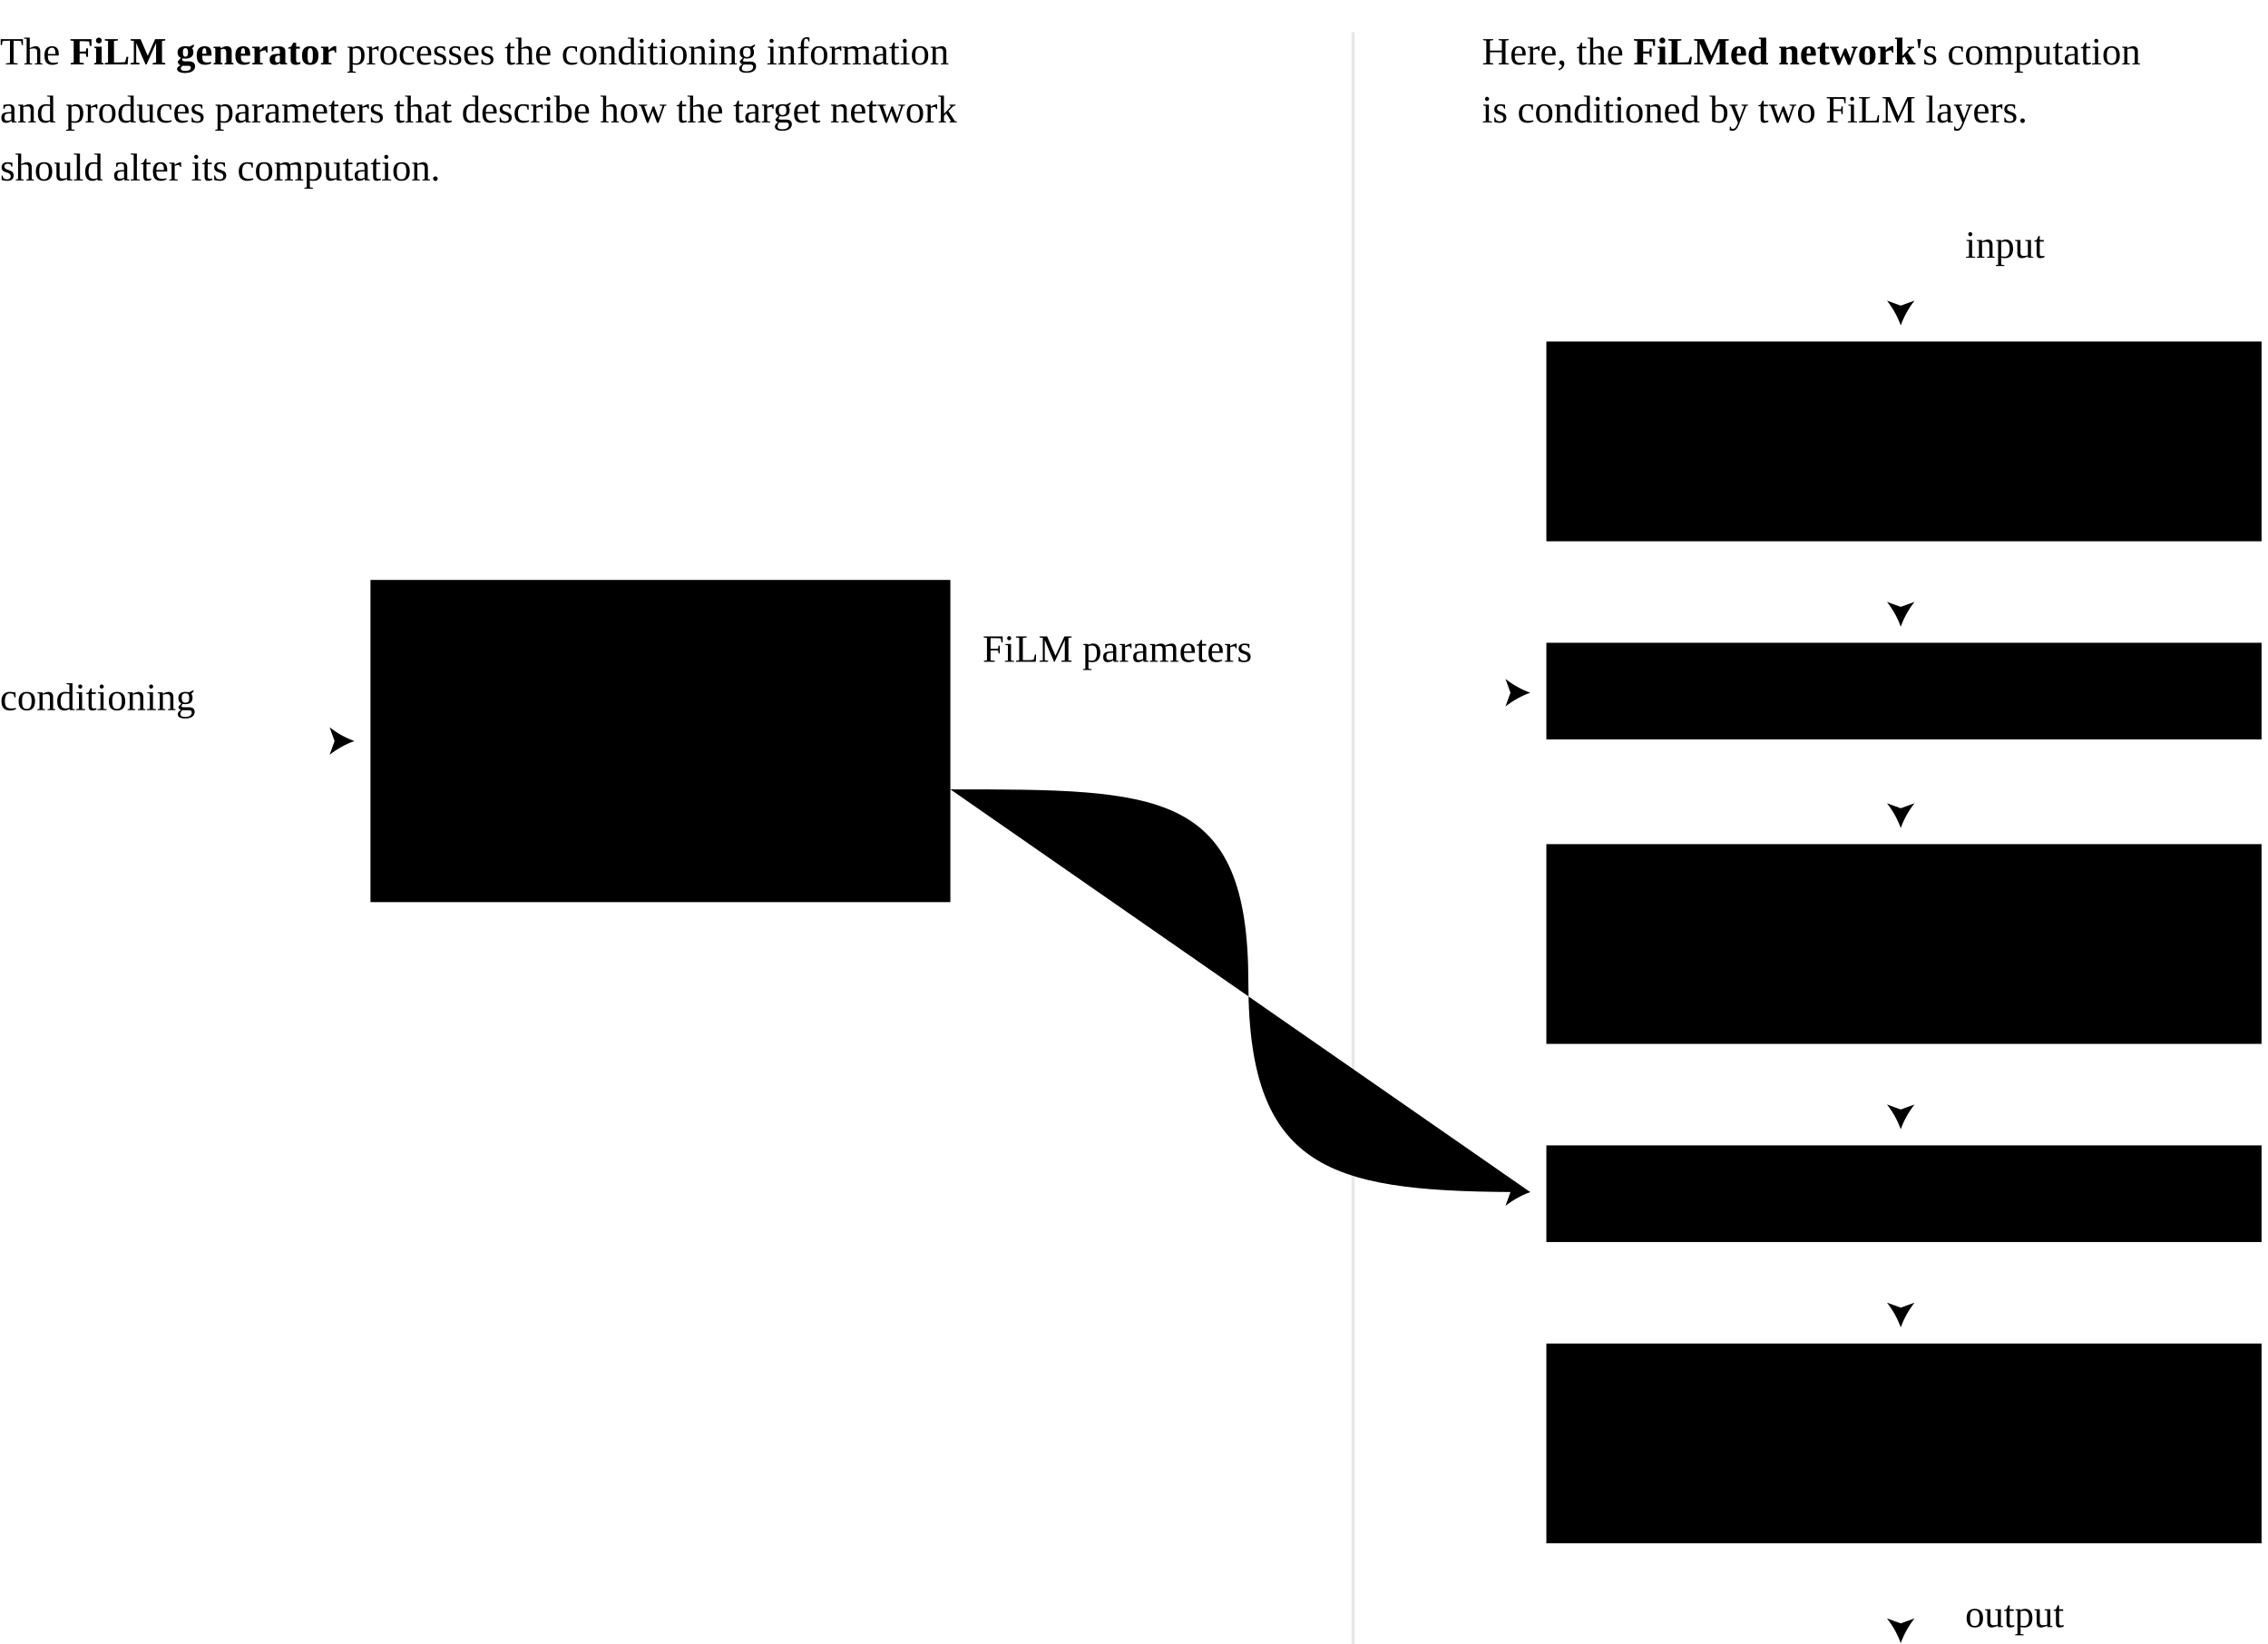
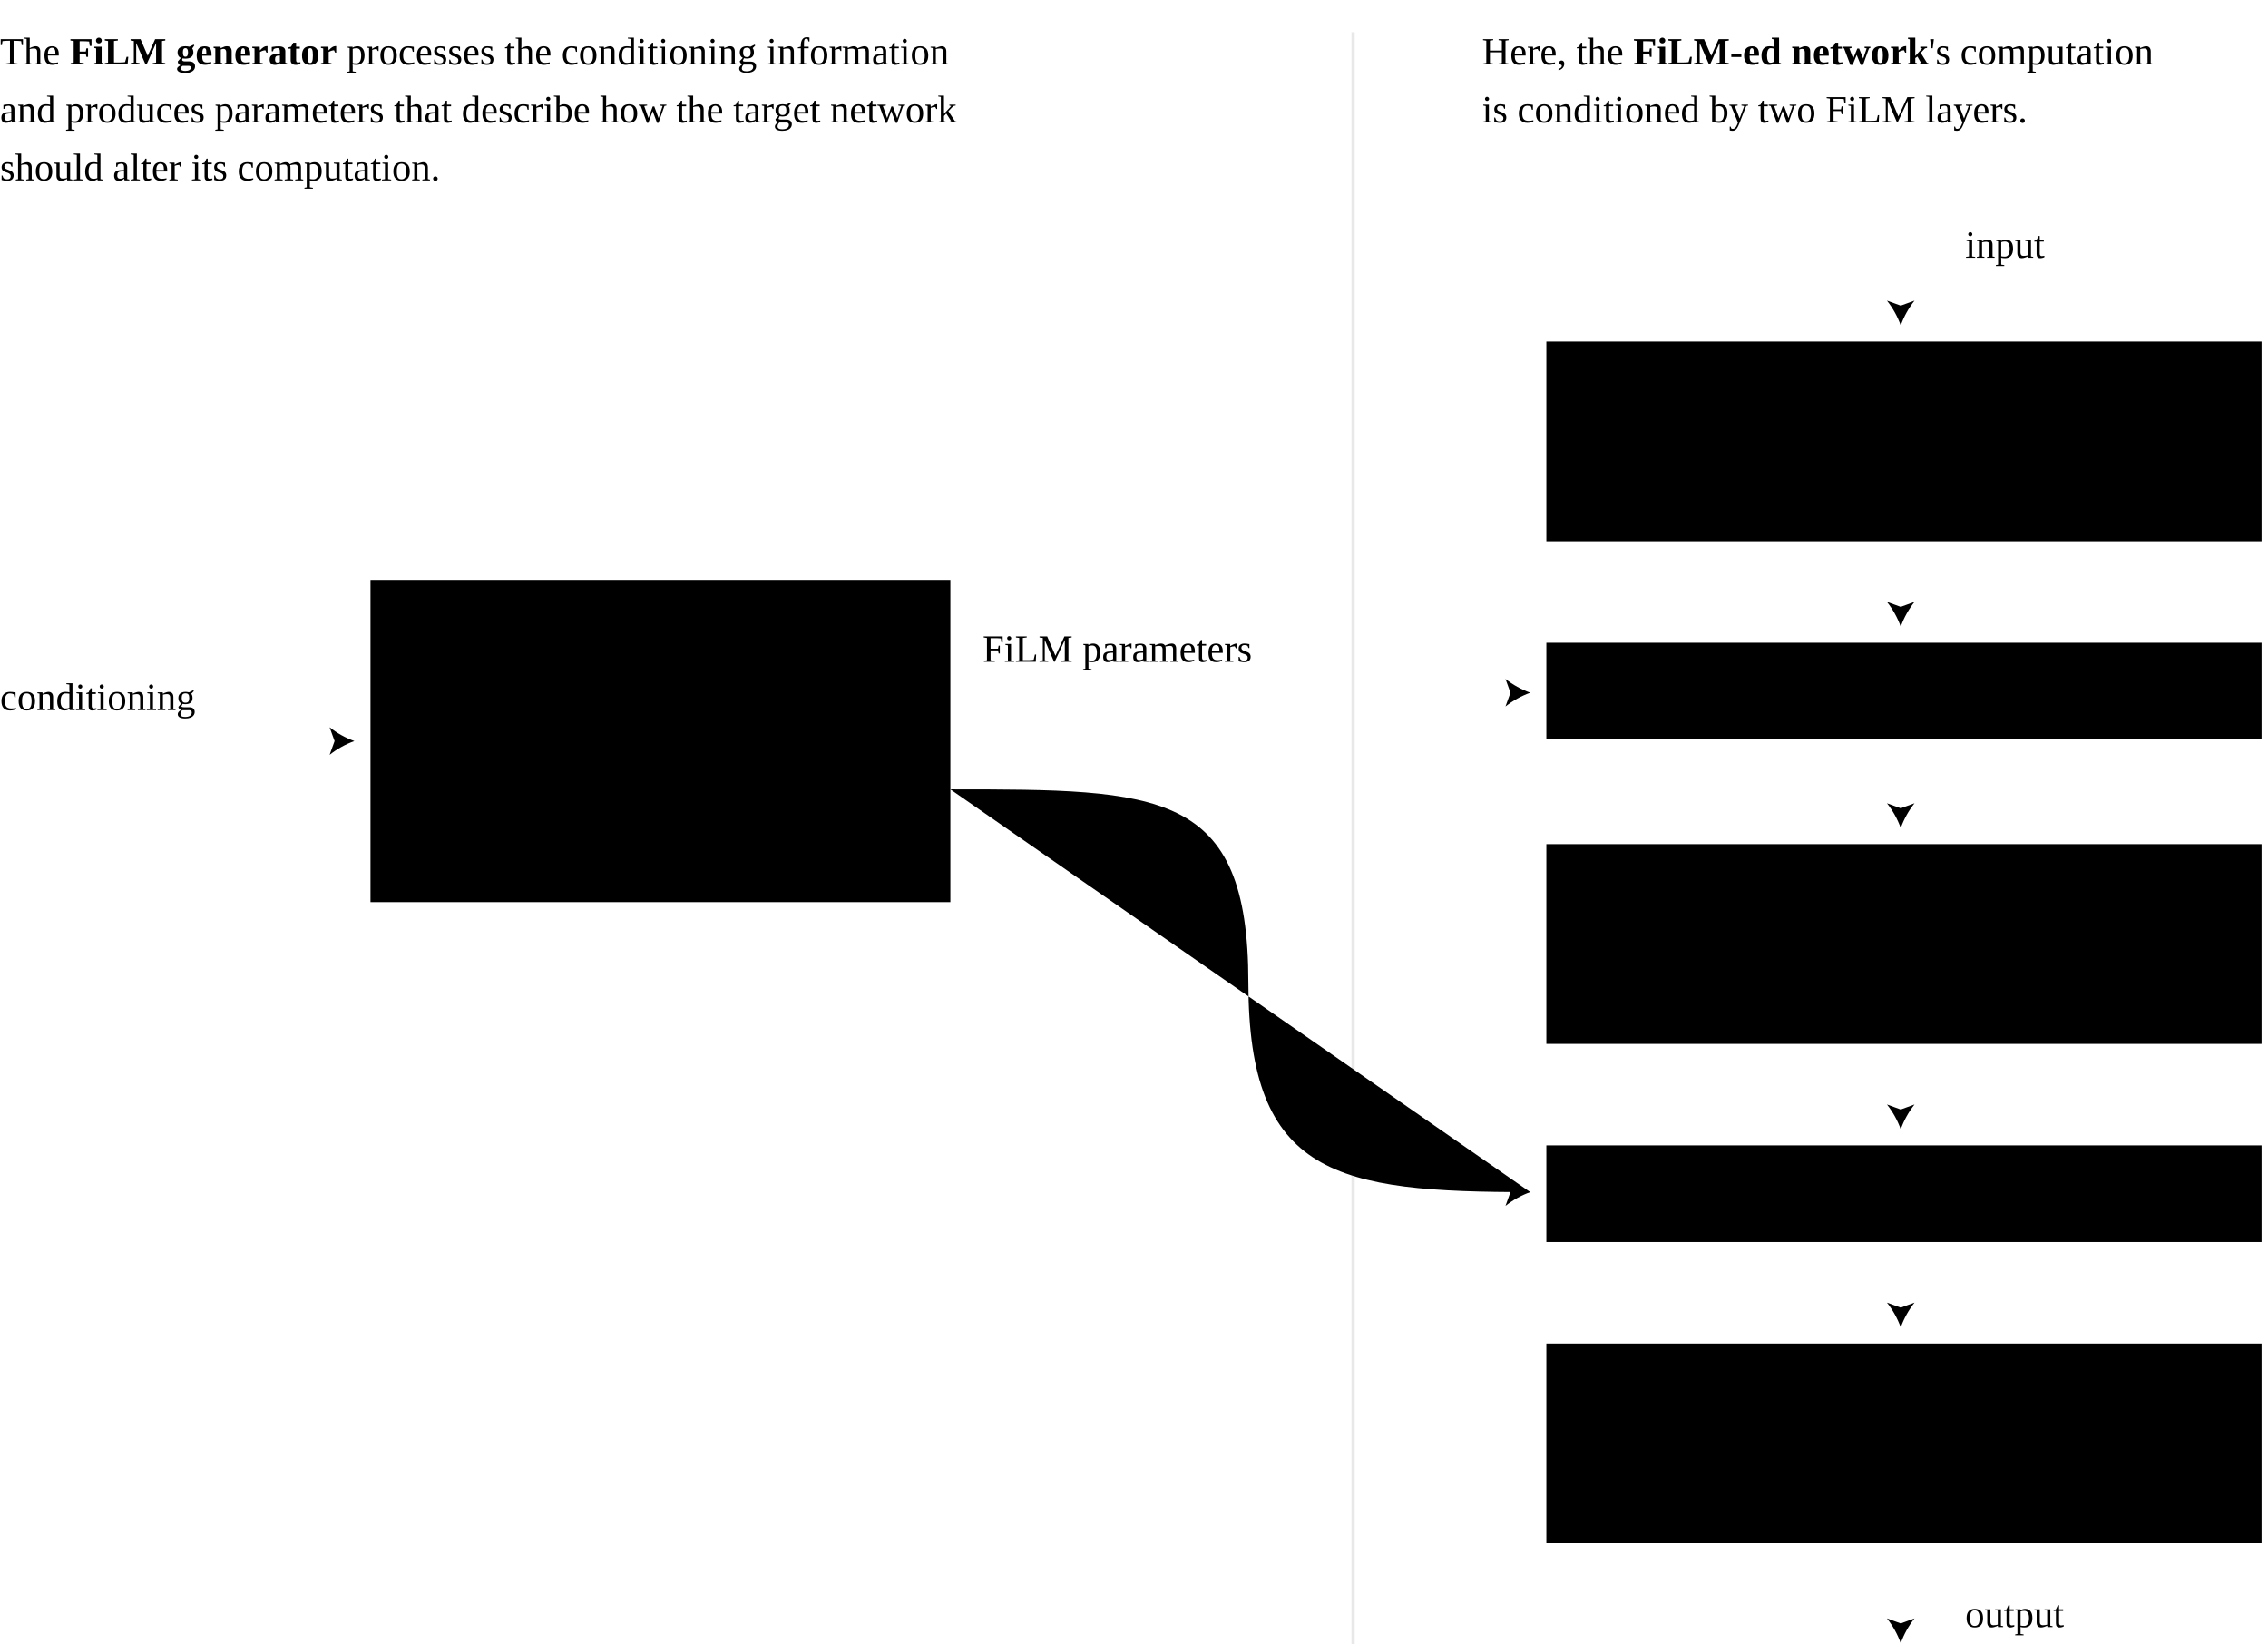
<svg xmlns="http://www.w3.org/2000/svg" xmlns:xlink="http://www.w3.org/1999/xlink" viewBox="0 0 704 510">
  <defs>
    <path id="arrow-right" d="M 0 0 C -2.779 1 -5.376 2.445 -7.69 4.28 L -6.14 0 L -7.69 -4.28 C -5.376 -2.445 -2.779 -1 0 0 Z" />
    <path id="arrow-down" d="M 0 0 C 1 2.779 2.445 5.376 4.28 7.69 L 0 6.14 L -4.28 7.69 C -2.444 5.376 -1 2.770 0 0 Z" transform="rotate(180, 0, 0)" />
  </defs>
  <text x="0" y="20" class="figure-text">
    <tspan>
      The <tspan style="font-weight: bold;">FiLM generator</tspan>
      processes the conditioning information
    </tspan>
    <tspan x="0" dy="1.5em">
      and produces parameters that describe how the target network
    </tspan>
    <tspan x="0" dy="1.5em">
      should alter its computation.
    </tspan>
  </text>
  <path d="M420,10l0,510" style="stroke-width: 1px; stroke: #666; opacity: 0.15;" />
  <text x="460" y="20" class="figure-text">
    <tspan>
-       Here, the <tspan style="font-weight: bold;">FiLMed network</tspan>'s
+       Here, the <tspan style="font-weight: bold;">FiLM-ed network</tspan>'s
      computation
    </tspan>
    <tspan x="460" dy="1.5em">
      is conditioned by two FiLM layers.
    </tspan>
  </text>
  <g transform="translate(0, 40)">
    <g transform="translate(460, 40)">
      <text x="150" y="425" class="figure-text">output</text>
      <path d="M130,399L130,430" class="figure-line" />
      <use x="130" y="430" xlink:href="#arrow-down" class="figure-path" />
      <g transform="translate(20, 337)" class="figure-faded">
        <rect width="222" height="62" class="figure-filmed-network figure-group figure-box" />
        <text x="111" y="31" dy="0.4em" style="text-anchor: middle;" class="figure-text">sub-network</text>
      </g>
      <path d="M130,305.5L130,332" class="figure-line" />
      <use x="130" y="332" xlink:href="#arrow-down" class="figure-path" />
      <g transform="translate(20, 275.5)" class="film-layer">
        <rect width="222" height="30" class="figure-filmed-network figure-group figure-box" />
        <text x="111" y="15" dy="0.4em" style="text-anchor: middle; font-weight: bold;" class="figure-text">FiLM</text>
      </g>
      <path d="M130,244L130,270.5" class="figure-line" />
      <use x="130" y="270.5" xlink:href="#arrow-down" class="figure-path" />
      <g transform="translate(20, 182)" class="figure-faded">
        <rect width="222" height="62" class="figure-filmed-network figure-group figure-box" />
        <text x="111" y="31" dy="0.4em" style="text-anchor: middle;" class="figure-text">sub-network</text>
      </g>
      <path d="M130,149.5L130,177" class="figure-line" />
      <use x="130" y="177" xlink:href="#arrow-down" class="figure-path" />
      <g transform="translate(20, 119.5)" class="film-layer">
        <rect width="222" height="30" class="figure-filmed-network figure-group figure-box" />
        <text x="111" y="15" dy="0.4em" style="text-anchor: middle; font-weight: bold;" class="figure-text">FiLM</text>
      </g>
      <path d="M130,88L130,114.5" class="figure-line" />
      <use x="130" y="114.5" xlink:href="#arrow-down" class="figure-path" />
      <g transform="translate(20, 26)" class="figure-faded">
        <rect width="222" height="62" class="figure-filmed-network figure-group figure-box" />
        <text x="111" y="31" dy="0.4em" style="text-anchor: middle;" class="figure-text">sub-network</text>
      </g>
      <text x="150" y="0" class="figure-text">input</text>
      <path d="M130,-15l0,36" class="figure-line" />
      <use x="130" y="21" xlink:href="#arrow-down" class="figure-path" />
    </g>
    <g transform="translate(0, 190)">
      <path d="M0,0l110,0" class="figure-line" />
      <use x="110" y="0" xlink:href="#arrow-right" class="figure-path" />
      <text x="0" y="0" dy="-0.8em" class="figure-text">conditioning</text>
    </g>
    <g transform="translate(115, 140)" class="film-generator">
      <rect width="180" height="100" class="figure-film-generator figure-group figure-box" />
      <text x="90" y="50" dy="0.4em" style="text-anchor: middle; font-weight: bold;" class="figure-text">FiLM generator</text>
    </g>
    <g>
      <path d="M295,175l175,0" class="figure-line" />
      <use x="475" y="175" xlink:href="#arrow-right" class="figure-path" />
      <text x="305" y="175" dy="-0.8em" class="figure-text">FiLM parameters</text>
    </g>
    <g>
      <path d="M295,205C360,205,387.5,205,387.5,265S415,330,475,330" class="figure-line" />
      <use x="475" y="330" xlink:href="#arrow-right" class="figure-path" />
    </g>
  </g>
</svg>
